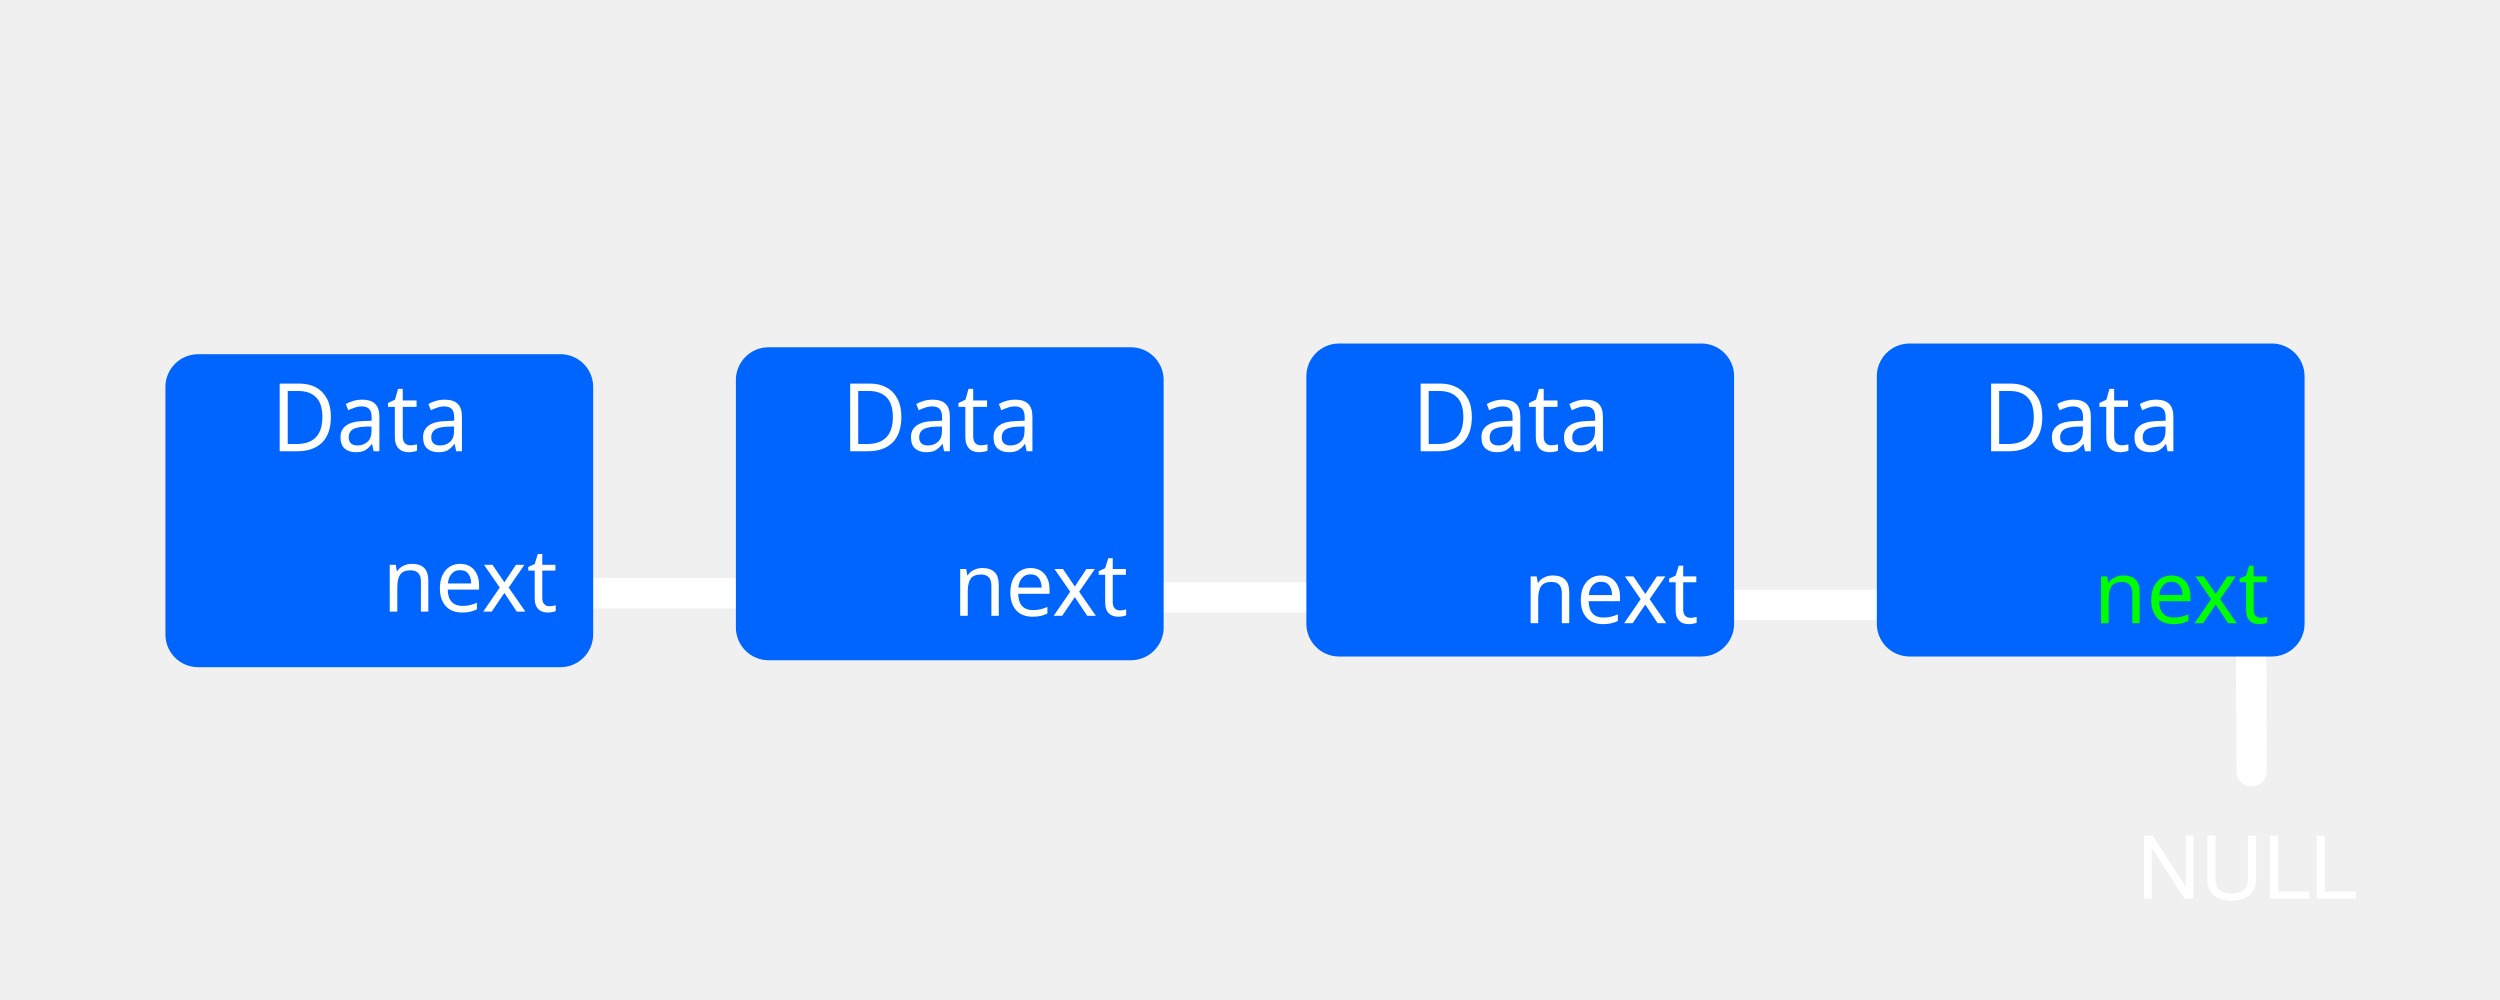
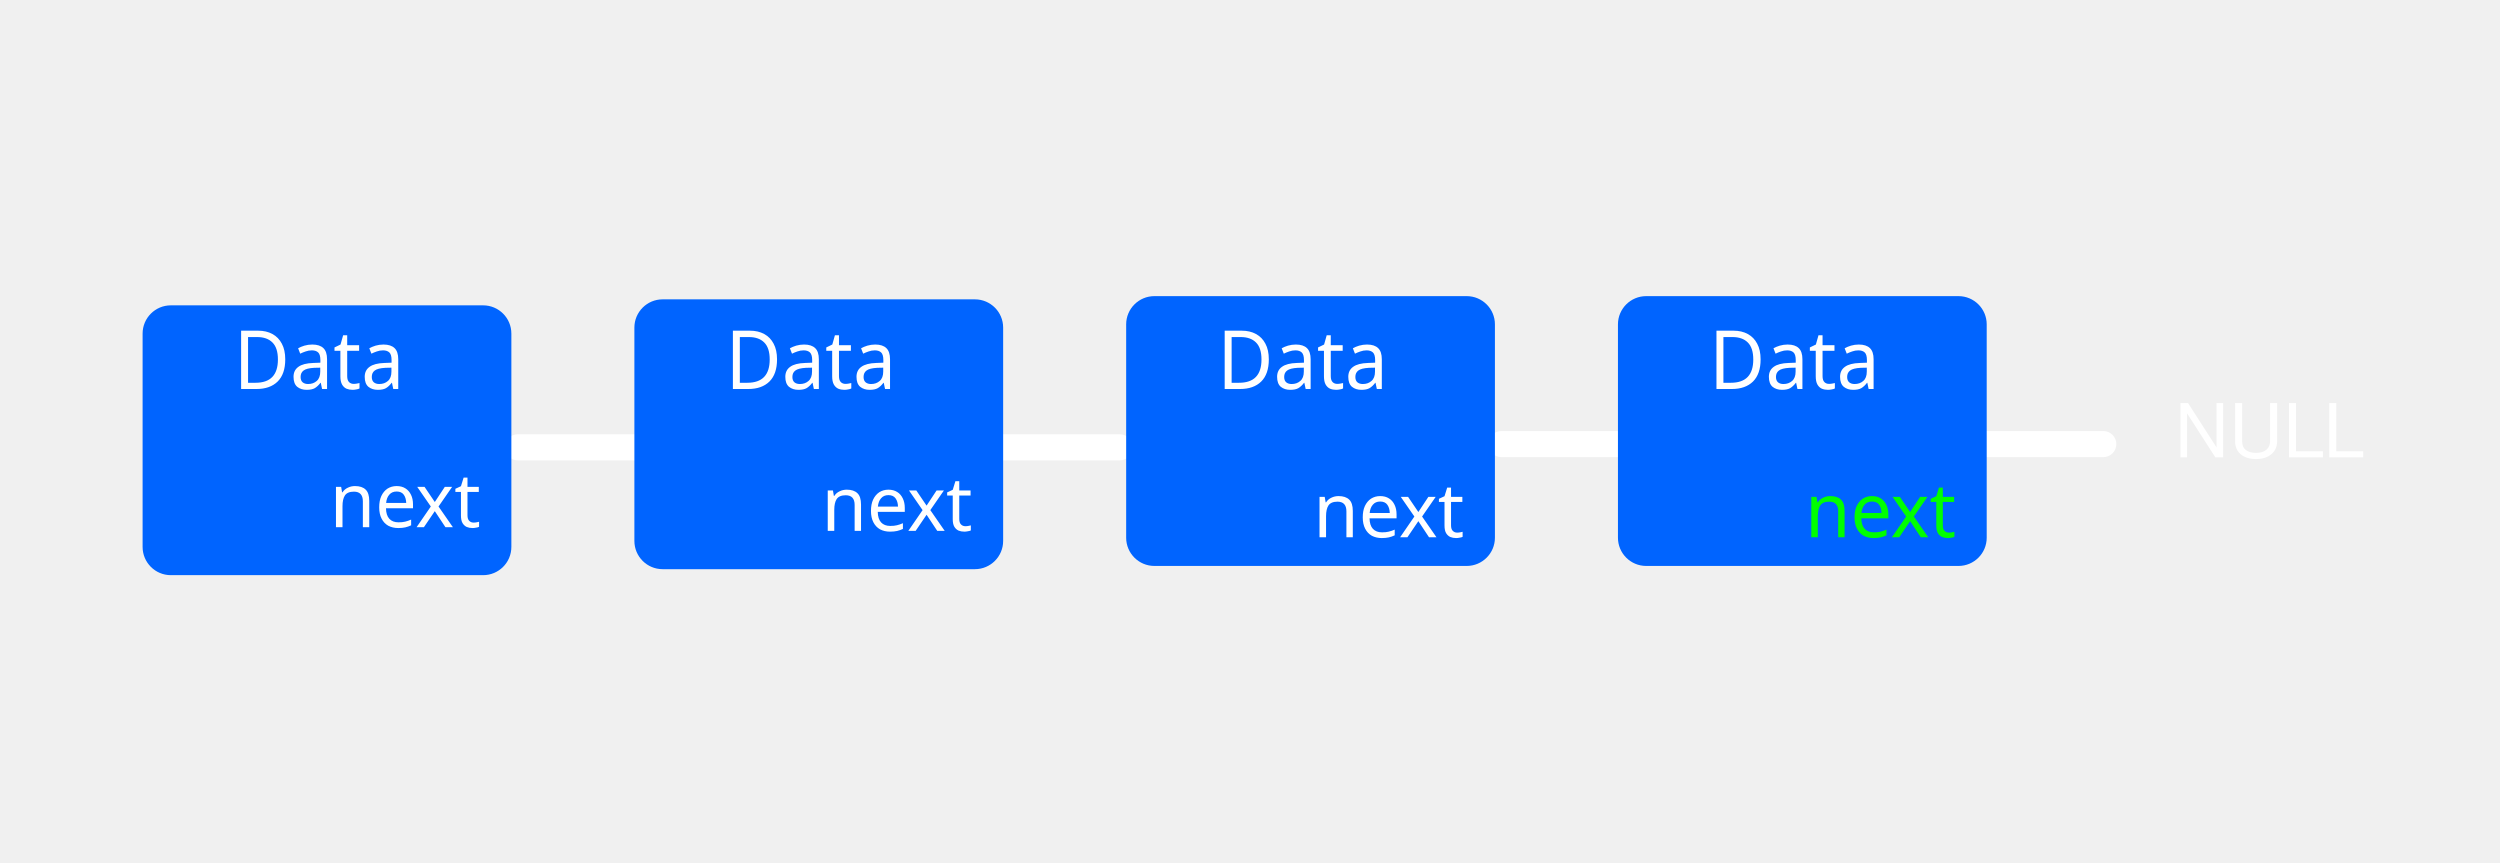
- <svg xmlns="http://www.w3.org/2000/svg" width="250mm" height="100mm" viewBox="0 0 250 100" version="1.1" id="svg5">
+ <svg xmlns="http://www.w3.org/2000/svg" width="290mm" height="100mm" viewBox="0 0 290 100" version="1.1" id="svg5">
  <defs id="defs2" />
  <g id="layer1">
-     <rect style="fill:#ffffff;fill-opacity:1;stroke-width:0.265" id="rect1178-7" width="30.075" height="3.029" x="165.846" y="58.966" ry="1.514" />
-     <rect style="fill:#ffffff;fill-opacity:1;stroke-width:0.265" id="rect1178" width="30.075" height="3.029" x="51.65" y="57.804" ry="1.514" />
-     <rect style="fill:#ffffff;fill-opacity:1;stroke-width:0.265" id="rect1178-2" width="30.075" height="3.029" x="108.149" y="58.224" ry="1.514" />
-     <rect style="fill:#ffffff;fill-opacity:1;stroke-width:0.265" id="rect1178-2-9" width="30.075" height="3.029" x="49.433" y="-226.38" ry="1.514" transform="rotate(89.78162)" />
-     <rect style="fill:#0064ff;stroke-width:0.265;fill-opacity:1" id="rect111" width="42.776" height="31.299" x="16.542" y="35.42" ry="3.276" />
-     <rect style="fill:#0064ff;stroke-width:0.265;fill-opacity:1" id="rect111-3" width="42.776" height="31.299" x="73.589" y="34.725" ry="3.276" />
-     <rect style="fill:#0064ff;stroke-width:0.265;fill-opacity:1" id="rect111-6" width="42.776" height="31.299" x="130.635" y="34.351" ry="3.276" />
-     <rect style="fill:#0064ff;stroke-width:0.265;fill-opacity:1" id="rect111-7" width="42.776" height="31.299" x="187.682" y="34.351" ry="3.276" />
+     <rect style="fill:#ffffff;fill-opacity:1;stroke-width:0.265" id="rect1178-7" width="30.075" height="3.029" x="172.644" y="50" ry="1.514" />
+     <rect style="fill:#ffffff;fill-opacity:1;stroke-width:0.265" id="rect1178-7-4" width="30.075" height="3.029" x="215.42" y="50" ry="1.514" />
+     <rect style="fill:#ffffff;fill-opacity:1;stroke-width:0.265" id="rect1178" width="30.075" height="3.029" x="58.551" y="50.375" ry="1.514" />
+     <rect style="fill:#ffffff;fill-opacity:1;stroke-width:0.265" id="rect1178-2" width="30.075" height="3.029" x="101.327" y="50.375" ry="1.514" />
+     <rect style="fill:#0064ff;fill-opacity:1;stroke-width:0.265" id="rect111" width="42.776" height="31.299" x="16.542" y="35.42" ry="3.276" />
+     <rect style="fill:#0064ff;fill-opacity:1;stroke-width:0.265" id="rect111-3" width="42.776" height="31.299" x="73.589" y="34.725" ry="3.276" />
+     <rect style="fill:#0064ff;fill-opacity:1;stroke-width:0.265" id="rect111-6" width="42.776" height="31.299" x="130.635" y="34.351" ry="3.276" />
+     <rect style="fill:#0064ff;fill-opacity:1;stroke-width:0.265" id="rect111-7" width="42.776" height="31.299" x="187.682" y="34.351" ry="3.276" />
    <text xml:space="preserve" style="font-style:normal;font-variant:normal;font-weight:normal;font-stretch:normal;font-size:9.21px;font-family:Chandas;-inkscape-font-specification:Chandas;fill:#ffffff;fill-opacity:1;stroke-width:0.265" x="27.876" y="43.873" id="text1007" transform="scale(0.972308,1.028481)">
      <tspan id="tspan1005" style="font-style:normal;font-variant:normal;font-weight:normal;font-stretch:normal;font-family:Chandas;-inkscape-font-specification:Chandas;fill:#ffffff;stroke-width:0.265" x="27.876" y="43.873">Data</tspan>
    </text>
    <text xml:space="preserve" style="font-style:normal;font-variant:normal;font-weight:normal;font-stretch:normal;font-size:9.21px;font-family:Chandas;-inkscape-font-specification:Chandas;fill:#ffffff;fill-opacity:1;stroke-width:0.265" x="86.547" y="43.873" id="text1007-5" transform="scale(0.972308,1.028481)">
      <tspan id="tspan1005-3" style="font-style:normal;font-variant:normal;font-weight:normal;font-stretch:normal;font-family:Chandas;-inkscape-font-specification:Chandas;fill:#ffffff;stroke-width:0.265" x="86.547" y="43.873">Data</tspan>
    </text>
    <text xml:space="preserve" style="font-style:normal;font-variant:normal;font-weight:normal;font-stretch:normal;font-size:9.21px;font-family:Chandas;-inkscape-font-specification:Chandas;fill:#ffffff;fill-opacity:1;stroke-width:0.265" x="145.218" y="43.873" id="text1007-56" transform="scale(0.972308,1.028481)">
      <tspan id="tspan1005-2" style="font-style:normal;font-variant:normal;font-weight:normal;font-stretch:normal;font-family:Chandas;-inkscape-font-specification:Chandas;fill:#ffffff;stroke-width:0.265" x="145.218" y="43.873">Data</tspan>
    </text>
    <text xml:space="preserve" style="font-style:normal;font-variant:normal;font-weight:normal;font-stretch:normal;font-size:9.21px;font-family:Chandas;-inkscape-font-specification:Chandas;fill:#ffffff;fill-opacity:1;stroke-width:0.265" x="203.889" y="43.873" id="text1007-9" transform="scale(0.972308,1.028481)">
      <tspan id="tspan1005-1" style="font-style:normal;font-variant:normal;font-weight:normal;font-stretch:normal;font-family:Chandas;-inkscape-font-specification:Chandas;fill:#ffffff;stroke-width:0.265" x="203.889" y="43.873">Data</tspan>
    </text>
    <text xml:space="preserve" style="font-style:normal;font-variant:normal;font-weight:normal;font-stretch:normal;font-size:8.639px;font-family:Chandas;-inkscape-font-specification:Chandas;fill:#ffffff;fill-opacity:1;stroke-width:0.265" x="38.702" y="60.437" id="text1236" transform="scale(0.9882111,1.011929)">
      <tspan id="tspan1234" style="fill:#ffffff;stroke-width:0.265" x="38.702" y="60.437">next</tspan>
    </text>
    <text xml:space="preserve" style="font-style:normal;font-variant:normal;font-weight:normal;font-stretch:normal;font-size:8.639px;font-family:Chandas;-inkscape-font-specification:Chandas;fill:#ffffff;fill-opacity:1;stroke-width:0.265" x="96.429" y="60.853" id="text1236-0" transform="scale(0.9882111,1.011929)">
      <tspan id="tspan1234-9" style="fill:#ffffff;stroke-width:0.265" x="96.429" y="60.853">next</tspan>
    </text>
    <text xml:space="preserve" style="font-style:normal;font-variant:normal;font-weight:normal;font-stretch:normal;font-size:8.639px;font-family:Chandas;-inkscape-font-specification:Chandas;fill:#ffffff;fill-opacity:1;stroke-width:0.265" x="154.156" y="61.586" id="text1236-3" transform="scale(0.9882111,1.011929)">
      <tspan id="tspan1234-6" style="fill:#ffffff;stroke-width:0.265" x="154.156" y="61.586">next</tspan>
    </text>
    <text xml:space="preserve" style="font-style:normal;font-variant:normal;font-weight:normal;font-stretch:normal;font-size:8.639px;font-family:Chandas;-inkscape-font-specification:Chandas;fill:#00ff00;fill-opacity:1;stroke-width:0.265" x="211.883" y="61.586" id="text1236-3-0" transform="scale(0.9882111,1.011929)">
      <tspan id="tspan1234-6-6" style="fill:#00ff00;stroke-width:0.265" x="211.883" y="61.586">next</tspan>
    </text>
-     <text xml:space="preserve" style="font-style:normal;font-variant:normal;font-weight:normal;font-stretch:normal;font-size:8.657px;font-family:FreeSans;-inkscape-font-specification:FreeSans;fill:#ffffff;fill-opacity:1;stroke-width:0.265" x="213.085" y="90.126" id="text1425" transform="scale(1.002927,0.9970813)">
-       <tspan id="tspan1423" style="font-style:normal;font-variant:normal;font-weight:normal;font-stretch:normal;font-family:FreeSans;-inkscape-font-specification:FreeSans;fill:#ffffff;stroke-width:0.265" x="213.085" y="90.126">NULL</tspan>
+     <text xml:space="preserve" style="font-style:normal;font-variant:normal;font-weight:normal;font-stretch:normal;font-size:8.657px;font-family:FreeSans;-inkscape-font-specification:FreeSans;fill:#ffffff;fill-opacity:1;stroke-width:0.265" x="251.507" y="53.202" id="text1425" transform="scale(1.002927,0.9970813)">
+       <tspan id="tspan1423" style="font-style:normal;font-variant:normal;font-weight:normal;font-stretch:normal;font-family:FreeSans;-inkscape-font-specification:FreeSans;fill:#ffffff;stroke-width:0.265" x="251.507" y="53.202">NULL</tspan>
    </text>
  </g>
</svg>
